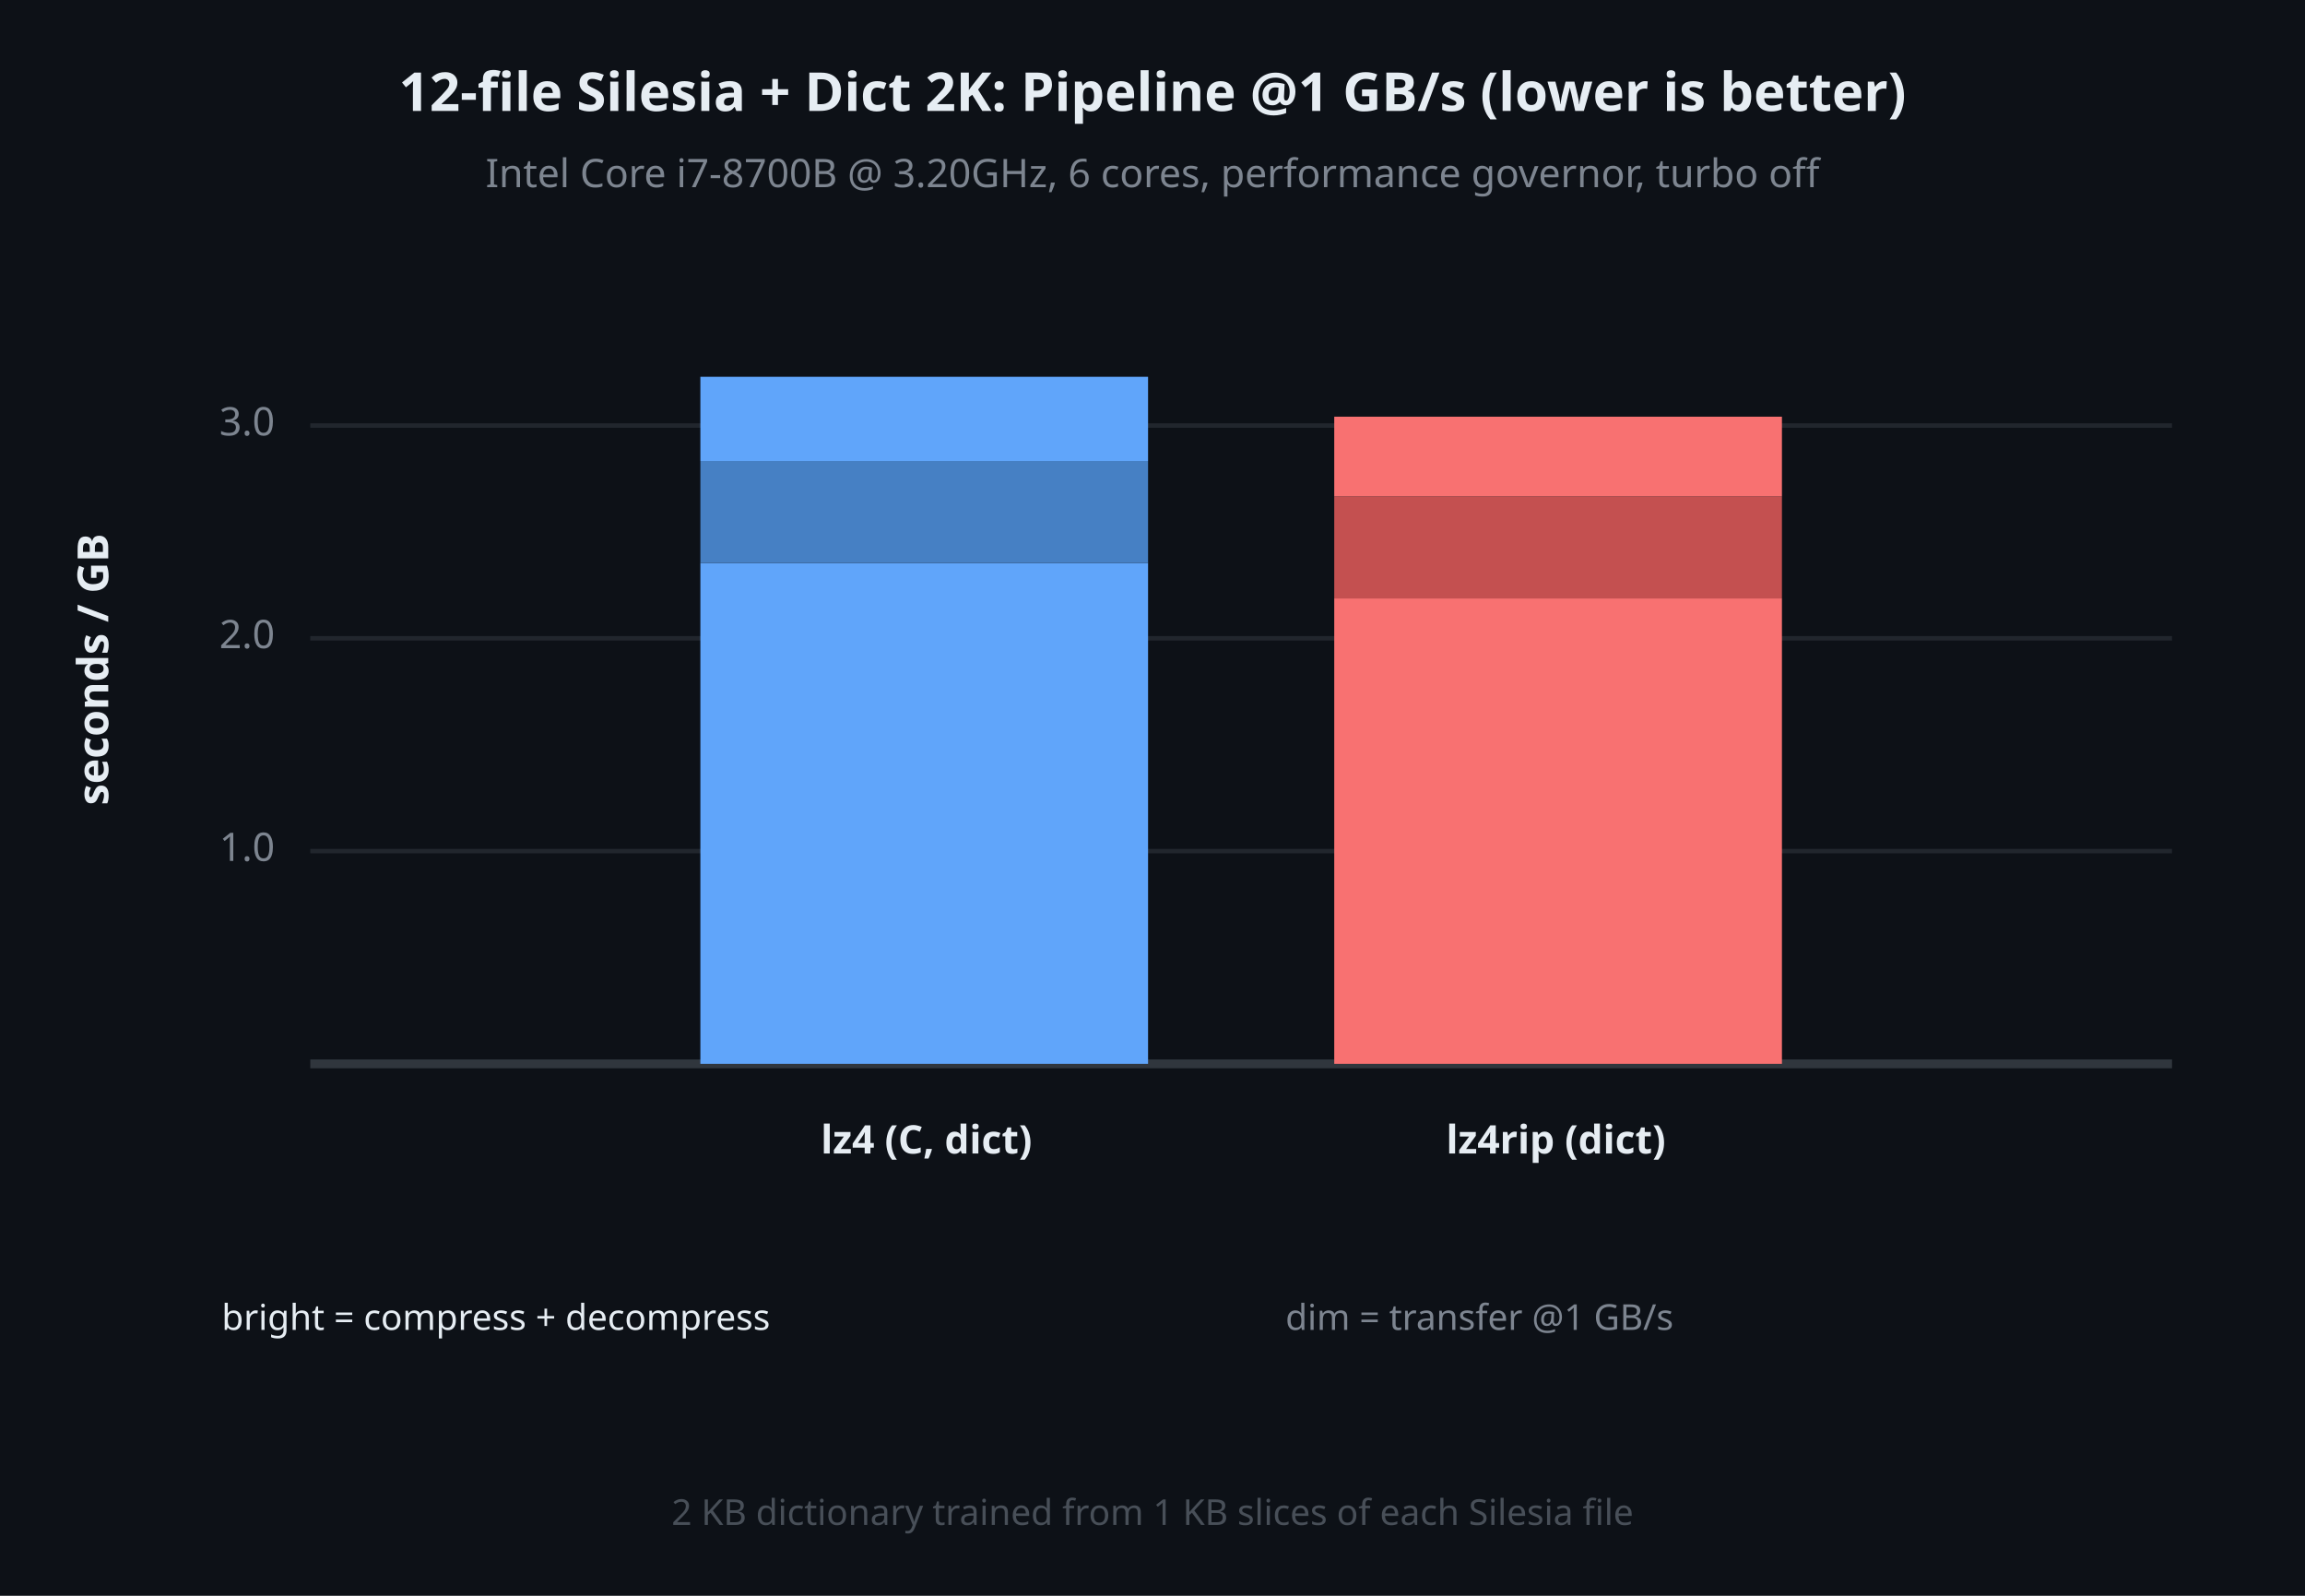
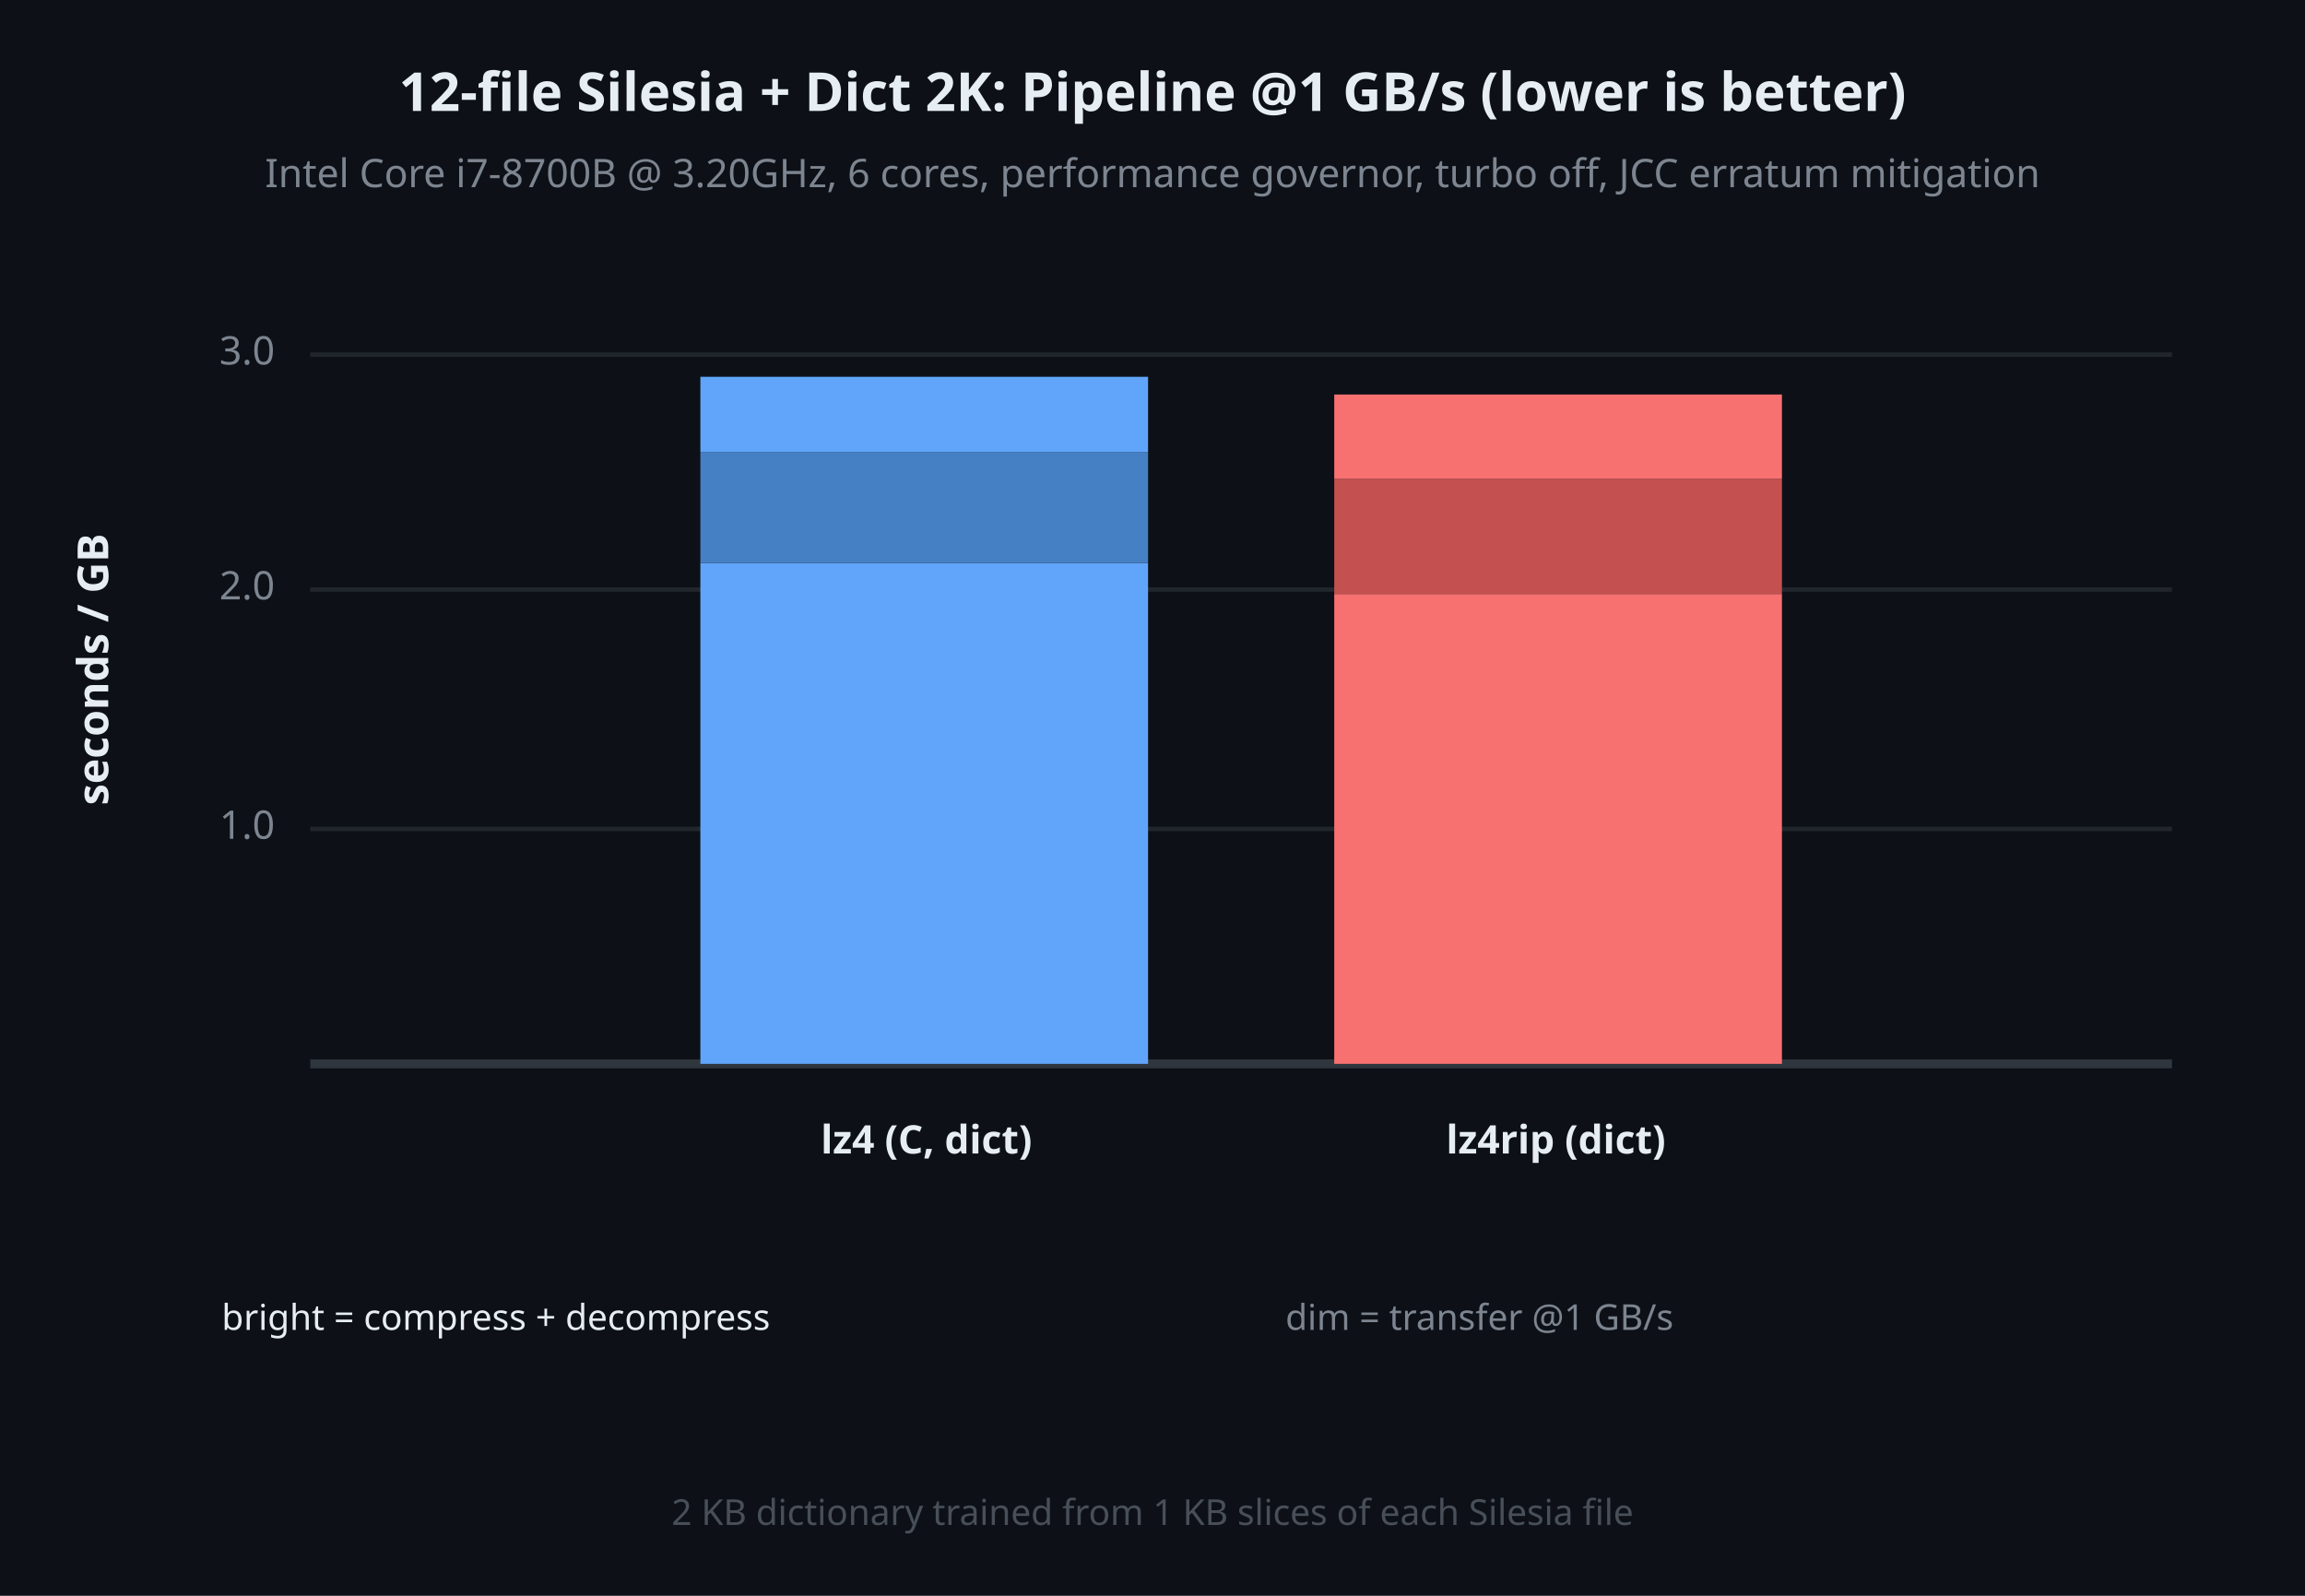
<svg xmlns="http://www.w3.org/2000/svg" viewBox="0 0 520 360" font-family="system-ui, -apple-system, sans-serif">
  <rect x="0" y="0" width="520" height="360" opacity="1" fill="#0D1117" stroke="none" />
  <text x="260" y="22" dy="0.5ex" text-anchor="middle" font-family="sans-serif" font-size="12.097" opacity="1" fill="#E6EDF3" font-weight="bold">
12-file Silesia + Dict 2K: Pipeline @1 GB/s (lower is better)
</text>
  <text x="260" y="40" dy="0.5ex" text-anchor="middle" font-family="sans-serif" font-size="8.871" opacity="1" fill="#7D8590">
- Intel Core i7-8700B @ 3.20GHz, 6 cores, performance governor, turbo off
+ Intel Core i7-8700B @ 3.20GHz, 6 cores, performance governor, turbo off, JCC erratum mitigation
</text>
  <text x="22" y="151" dy="0.5ex" text-anchor="middle" font-family="sans-serif" font-size="9.677" opacity="1" fill="#E6EDF3" font-weight="bold" transform="rotate(270, 22, 151)">
seconds / GB
</text>
-   <polyline fill="none" opacity="1" stroke="#21262D" stroke-width="1" points="70,192 490,192 " />
-   <text x="62" y="192" dy="0.5ex" text-anchor="end" font-family="sans-serif" font-size="8.871" opacity="1" fill="#7D8590">
+   <polyline fill="none" opacity="1" stroke="#21262D" stroke-width="1" points="70,187 490,187 " />
+   <text x="62" y="187" dy="0.5ex" text-anchor="end" font-family="sans-serif" font-size="8.871" opacity="1" fill="#7D8590">
1.0
</text>
-   <polyline fill="none" opacity="1" stroke="#21262D" stroke-width="1" points="70,144 490,144 " />
-   <text x="62" y="144" dy="0.5ex" text-anchor="end" font-family="sans-serif" font-size="8.871" opacity="1" fill="#7D8590">
+   <polyline fill="none" opacity="1" stroke="#21262D" stroke-width="1" points="70,133 490,133 " />
+   <text x="62" y="133" dy="0.5ex" text-anchor="end" font-family="sans-serif" font-size="8.871" opacity="1" fill="#7D8590">
2.0
</text>
-   <polyline fill="none" opacity="1" stroke="#21262D" stroke-width="1" points="70,96 490,96 " />
-   <text x="62" y="96" dy="0.5ex" text-anchor="end" font-family="sans-serif" font-size="8.871" opacity="1" fill="#7D8590">
+   <polyline fill="none" opacity="1" stroke="#21262D" stroke-width="1" points="70,80 490,80 " />
+   <text x="62" y="80" dy="0.5ex" text-anchor="end" font-family="sans-serif" font-size="8.871" opacity="1" fill="#7D8590">
3.0
</text>
  <polyline fill="none" opacity="1" stroke="#30363D" stroke-width="2" points="70,240 490,240 " />
  <rect x="158" y="127" width="101" height="113" opacity="1" fill="#60A5FA" stroke="none" />
-   <rect x="158" y="104" width="101" height="23" opacity="1" fill="#4680C4" stroke="none" />
-   <rect x="158" y="85" width="101" height="19" opacity="1" fill="#60A5FA" stroke="none" />
+   <rect x="158" y="102" width="101" height="25" opacity="1" fill="#4680C4" stroke="none" />
+   <rect x="158" y="85" width="101" height="17" opacity="1" fill="#60A5FA" stroke="none" />
  <text x="209" y="258" dy="0.5ex" text-anchor="middle" font-family="sans-serif" font-size="8.871" opacity="1" fill="#E6EDF3" font-weight="bold">
lz4 (C, dict)
</text>
-   <rect x="301" y="135" width="101" height="105" opacity="1" fill="#F87171" stroke="none" />
-   <rect x="301" y="112" width="101" height="23" opacity="1" fill="#C45050" stroke="none" />
-   <rect x="301" y="94" width="101" height="18" opacity="1" fill="#F87171" stroke="none" />
+   <rect x="301" y="134" width="101" height="106" opacity="1" fill="#F87171" stroke="none" />
+   <rect x="301" y="108" width="101" height="26" opacity="1" fill="#C45050" stroke="none" />
+   <rect x="301" y="89" width="101" height="19" opacity="1" fill="#F87171" stroke="none" />
  <text x="351" y="258" dy="0.5ex" text-anchor="middle" font-family="sans-serif" font-size="8.871" opacity="1" fill="#E6EDF3" font-weight="bold">
lz4rip (dict)
</text>
  <text x="50" y="298" dy="0.5ex" text-anchor="start" font-family="sans-serif" font-size="8.065" opacity="1" fill="#E6EDF3">
bright = compress + decompress
</text>
  <text x="290" y="298" dy="0.5ex" text-anchor="start" font-family="sans-serif" font-size="8.065" opacity="1" fill="#7D8590">
dim = transfer @1 GB/s
</text>
  <text x="260" y="342" dy="0.5ex" text-anchor="middle" font-family="sans-serif" font-size="8.065" opacity="1" fill="#484F58">
2 KB dictionary trained from 1 KB slices of each Silesia file
</text>
</svg>
